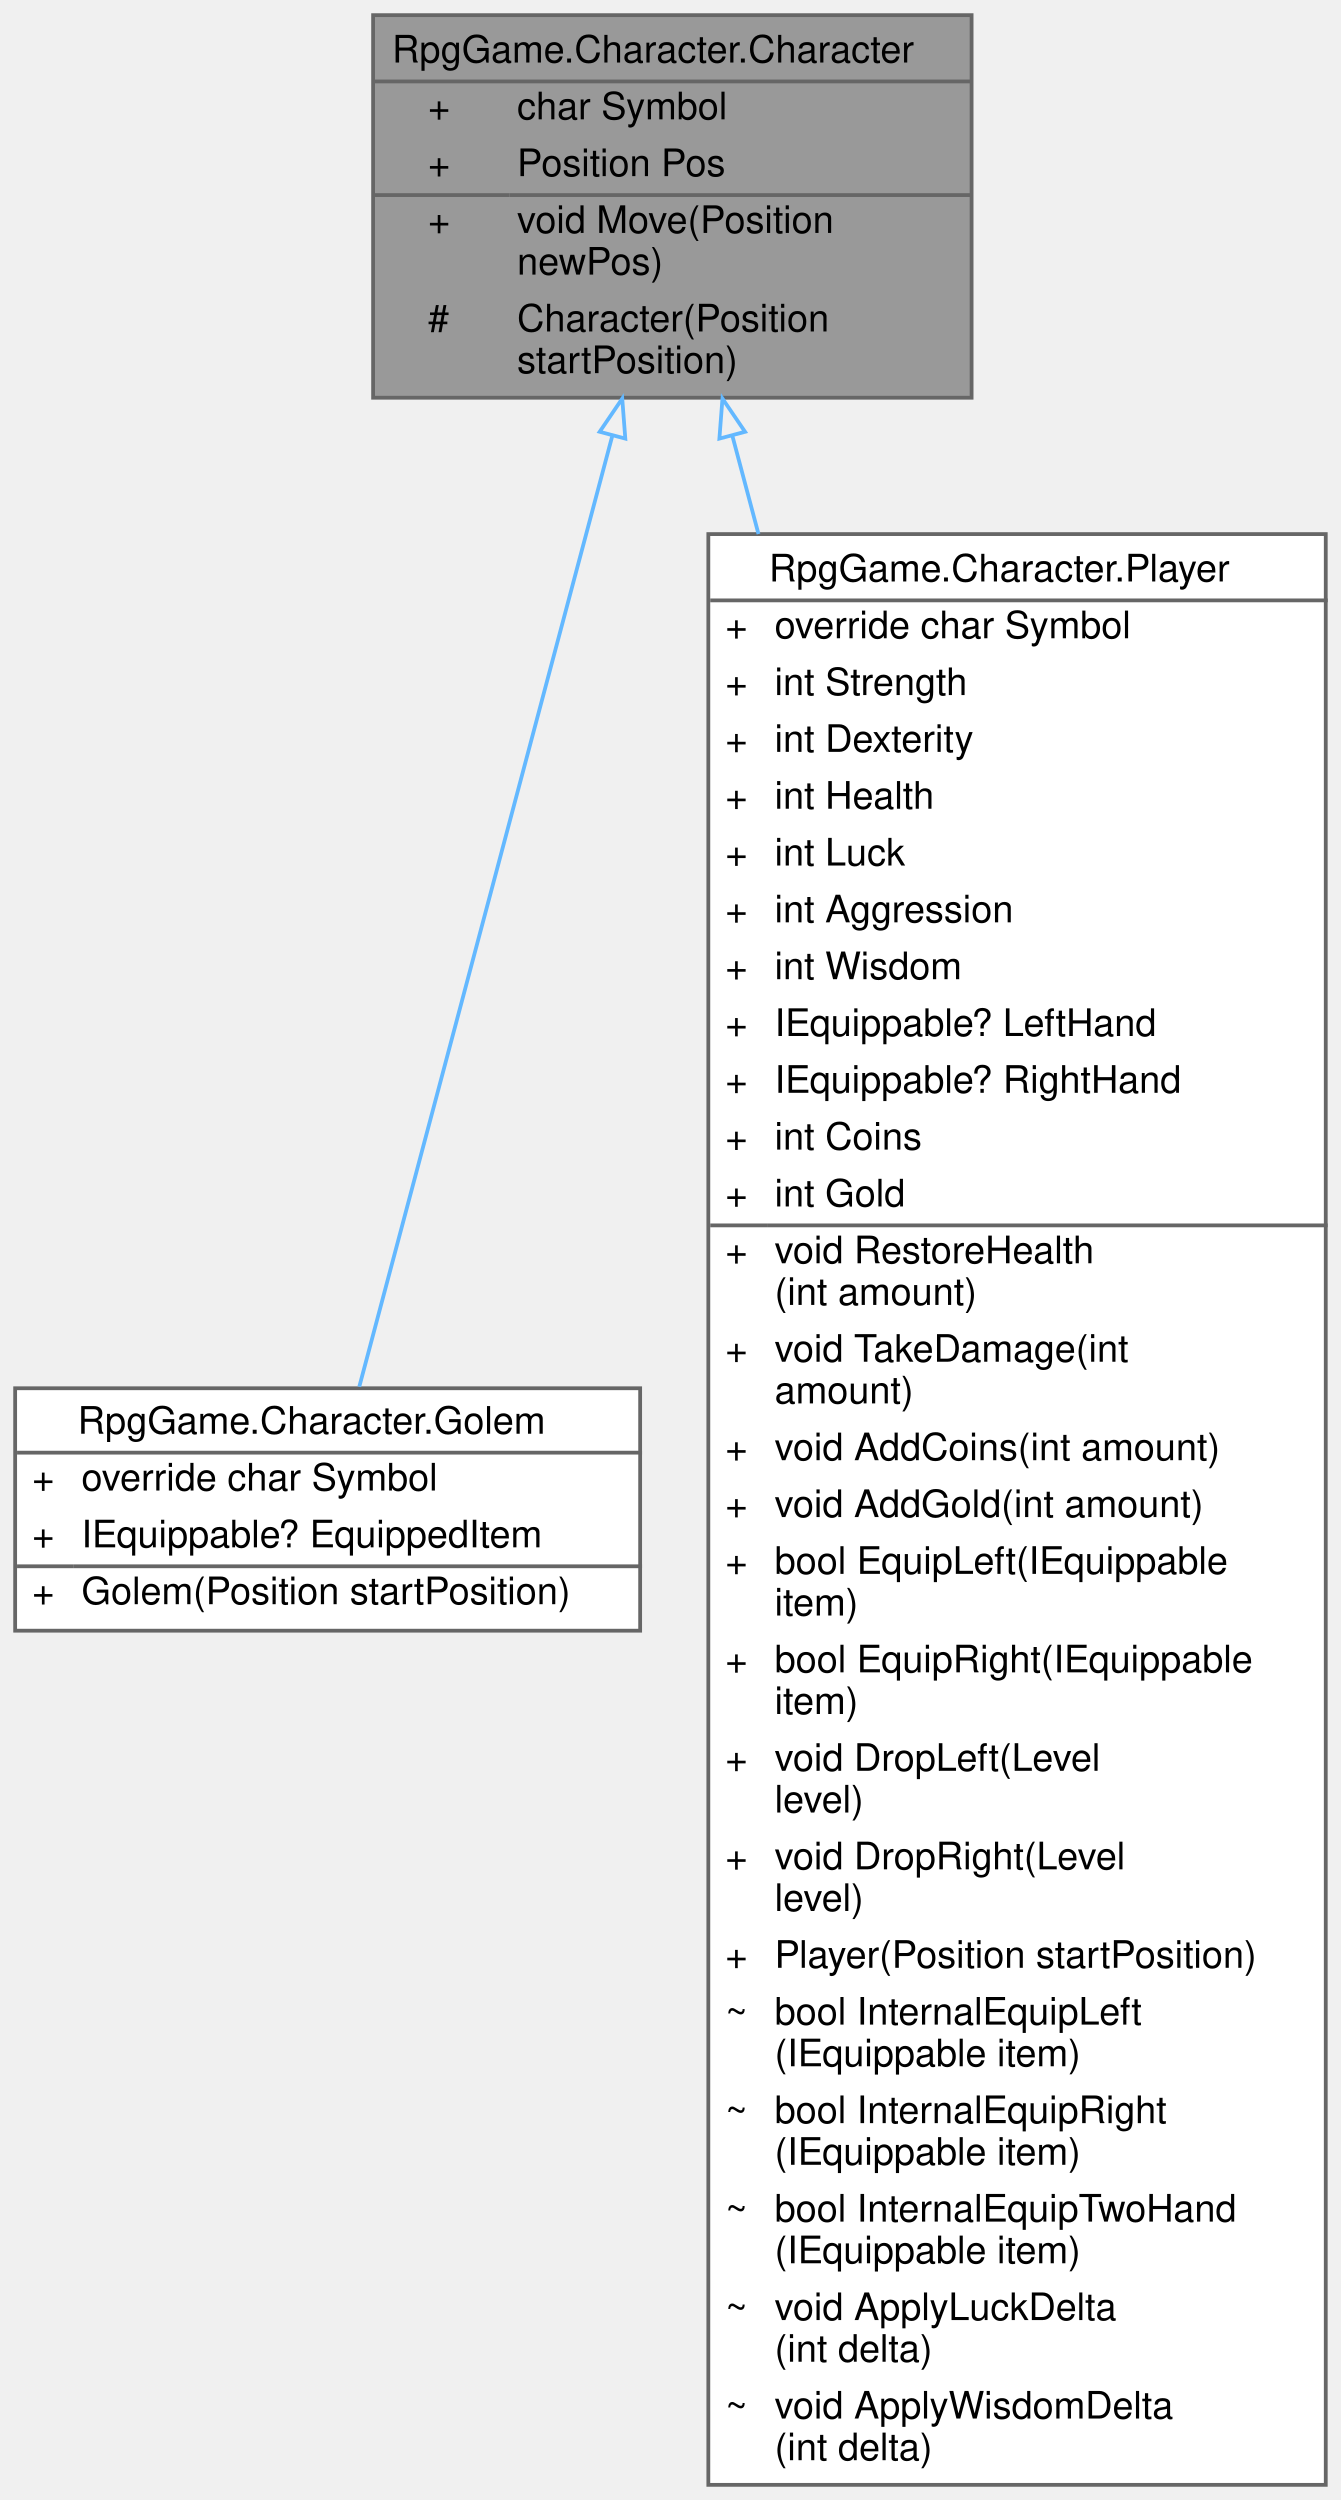
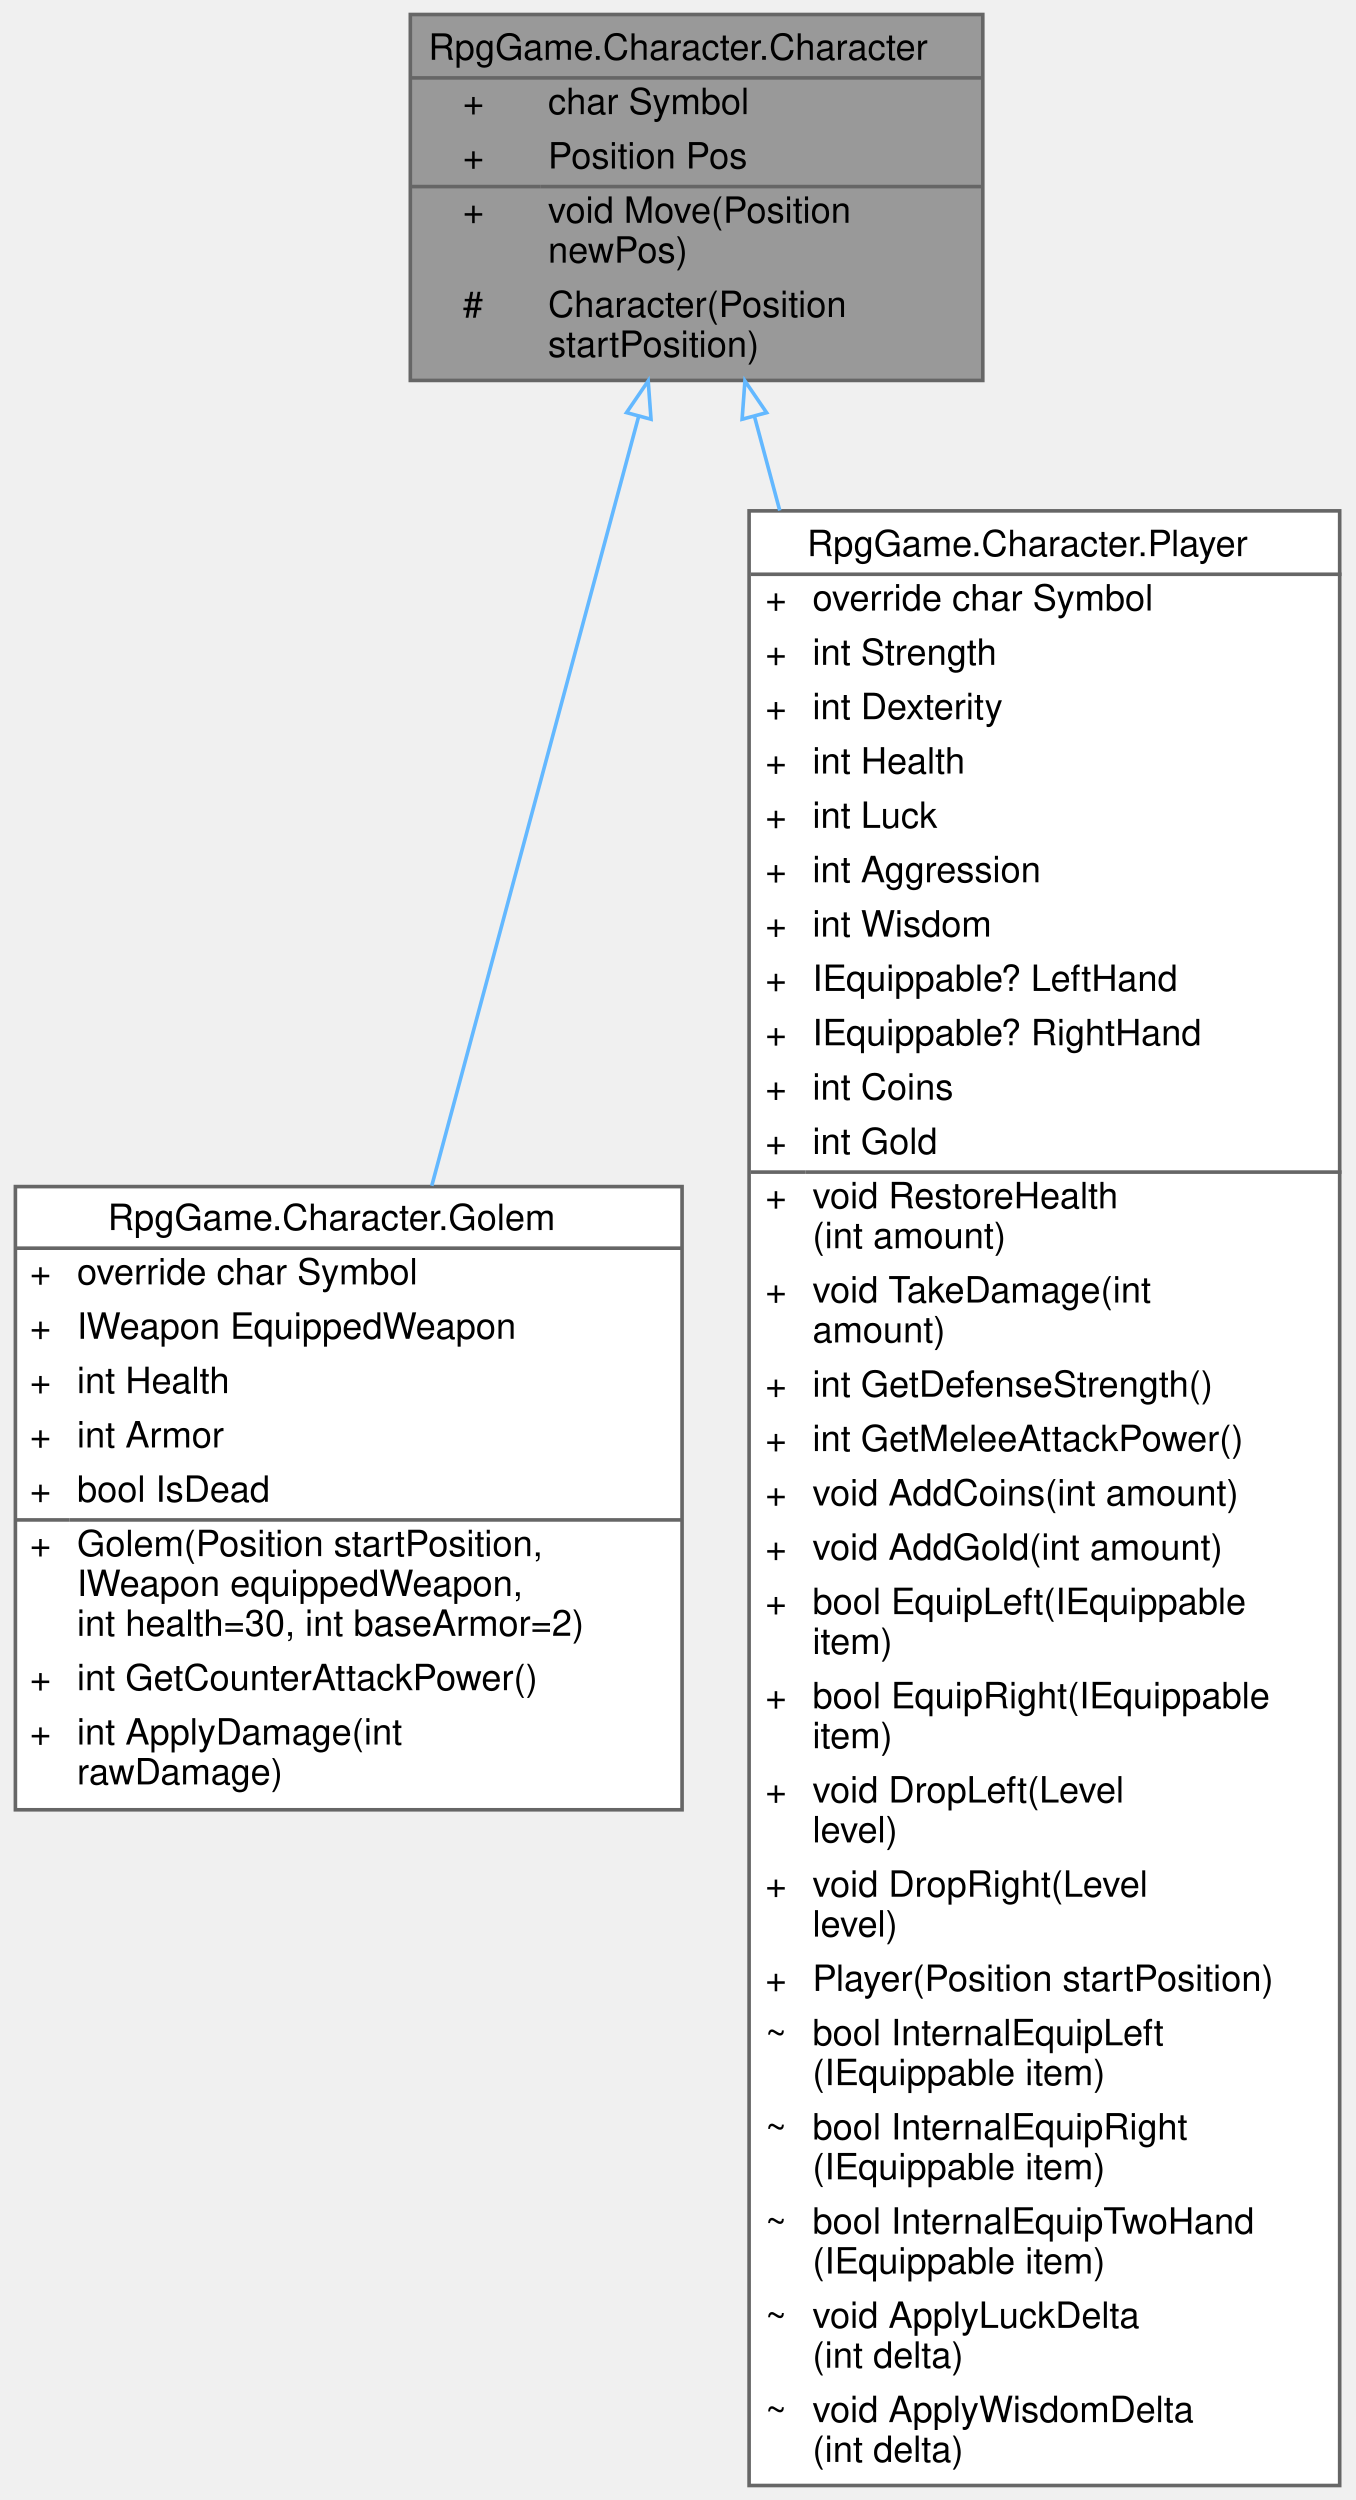
- <svg xmlns="http://www.w3.org/2000/svg" xmlns:xlink="http://www.w3.org/1999/xlink" width="354pt" height="660pt" viewBox="0.00 0.00 354.00 660.00">
-   <g id="graph0" class="graph" transform="scale(1 1) rotate(0) translate(4 656)">
+ <svg xmlns="http://www.w3.org/2000/svg" xmlns:xlink="http://www.w3.org/1999/xlink" width="374pt" height="690pt" viewBox="0.00 0.00 373.50 690.00">
+   <g id="graph0" class="graph" transform="scale(1 1) rotate(0) translate(4 686)">
    <g id="Node000001" class="node">
      <g id="a_Node000001">
        <a xlink:title="Base abstract class for both playable and non-playable characters.">
-           <polygon fill="#999999" stroke="transparent" points="252.5,-652 94.5,-652 94.5,-551 252.5,-551 252.5,-652" />
-           <text text-anchor="start" x="99.5" y="-639.5" font-family="Helvetica,sans-Serif" font-size="10.00">RpgGame.Character.Character</text>
-           <text text-anchor="start" x="109" y="-624.5" font-family="Helvetica,sans-Serif" font-size="10.00">+</text>
-           <text text-anchor="start" x="132.5" y="-624.5" font-family="Helvetica,sans-Serif" font-size="10.00">char Symbol</text>
-           <text text-anchor="start" x="109" y="-609.5" font-family="Helvetica,sans-Serif" font-size="10.00">+</text>
-           <text text-anchor="start" x="132.5" y="-609.5" font-family="Helvetica,sans-Serif" font-size="10.00">Position Pos</text>
-           <text text-anchor="start" x="109" y="-594.5" font-family="Helvetica,sans-Serif" font-size="10.00">+</text>
-           <text text-anchor="start" x="132.5" y="-594.5" font-family="Helvetica,sans-Serif" font-size="10.00">void Move(Position</text>
-           <text text-anchor="start" x="132.5" y="-583.5" font-family="Helvetica,sans-Serif" font-size="10.00"> newPos)</text>
-           <text text-anchor="start" x="109" y="-568.5" font-family="Helvetica,sans-Serif" font-size="10.00">#</text>
-           <text text-anchor="start" x="132.5" y="-568.5" font-family="Helvetica,sans-Serif" font-size="10.00">Character(Position</text>
-           <text text-anchor="start" x="132.5" y="-557.5" font-family="Helvetica,sans-Serif" font-size="10.00"> startPosition)</text>
-           <polygon fill="#666666" stroke="#666666" points="94.5,-634.5 94.5,-634.5 252.5,-634.5 252.5,-634.5 94.5,-634.5" />
-           <polygon fill="#666666" stroke="#666666" points="94.5,-604.5 94.5,-604.5 130.5,-604.5 130.5,-604.5 94.5,-604.5" />
-           <polygon fill="#666666" stroke="#666666" points="130.5,-604.5 130.5,-604.5 252.5,-604.5 252.5,-604.5 130.5,-604.5" />
-           <polygon fill="none" stroke="#666666" points="94.5,-551 94.5,-652 252.5,-652 252.5,-551 94.5,-551" />
+           <polygon fill="#999999" stroke="transparent" points="267,-682 109,-682 109,-581 267,-581 267,-682" />
+           <text text-anchor="start" x="114" y="-669.5" font-family="Helvetica,sans-Serif" font-size="10.00">RpgGame.Character.Character</text>
+           <text text-anchor="start" x="123.5" y="-654.5" font-family="Helvetica,sans-Serif" font-size="10.00">+</text>
+           <text text-anchor="start" x="147" y="-654.5" font-family="Helvetica,sans-Serif" font-size="10.00">char Symbol</text>
+           <text text-anchor="start" x="123.5" y="-639.5" font-family="Helvetica,sans-Serif" font-size="10.00">+</text>
+           <text text-anchor="start" x="147" y="-639.5" font-family="Helvetica,sans-Serif" font-size="10.00">Position Pos</text>
+           <text text-anchor="start" x="123.5" y="-624.5" font-family="Helvetica,sans-Serif" font-size="10.00">+</text>
+           <text text-anchor="start" x="147" y="-624.5" font-family="Helvetica,sans-Serif" font-size="10.00">void Move(Position</text>
+           <text text-anchor="start" x="147" y="-613.5" font-family="Helvetica,sans-Serif" font-size="10.00"> newPos)</text>
+           <text text-anchor="start" x="123.5" y="-598.5" font-family="Helvetica,sans-Serif" font-size="10.00">#</text>
+           <text text-anchor="start" x="147" y="-598.5" font-family="Helvetica,sans-Serif" font-size="10.00">Character(Position</text>
+           <text text-anchor="start" x="147" y="-587.5" font-family="Helvetica,sans-Serif" font-size="10.00"> startPosition)</text>
+           <polygon fill="#666666" stroke="#666666" points="109,-664.5 109,-664.5 267,-664.5 267,-664.5 109,-664.5" />
+           <polygon fill="#666666" stroke="#666666" points="109,-634.5 109,-634.5 145,-634.5 145,-634.5 109,-634.5" />
+           <polygon fill="#666666" stroke="#666666" points="145,-634.5 145,-634.5 267,-634.5 267,-634.5 145,-634.5" />
+           <polygon fill="none" stroke="#666666" points="109,-581 109,-682 267,-682 267,-581 109,-581" />
        </a>
      </g>
    </g>
    <g id="Node000002" class="node">
      <g id="a_Node000002">
-         <a xlink:href="classRpgGame_1_1Character_1_1Golem.html" target="_top" xlink:title="Represents a Golem character in the game. Golems are typically non-player characters (NPCs) that may ...">
-           <polygon fill="white" stroke="transparent" points="165,-289.5 0,-289.5 0,-225.5 165,-225.5 165,-289.5" />
-           <text text-anchor="start" x="16.5" y="-277.5" font-family="Helvetica,sans-Serif" font-size="10.00">RpgGame.Character.Golem</text>
-           <text text-anchor="start" x="4.5" y="-262.5" font-family="Helvetica,sans-Serif" font-size="10.00">+</text>
-           <text text-anchor="start" x="17.5" y="-262.5" font-family="Helvetica,sans-Serif" font-size="10.00">override char Symbol</text>
-           <text text-anchor="start" x="4.5" y="-247.5" font-family="Helvetica,sans-Serif" font-size="10.00">+</text>
-           <text text-anchor="start" x="17.5" y="-247.5" font-family="Helvetica,sans-Serif" font-size="10.00">IEquippable? EquippedItem</text>
-           <text text-anchor="start" x="4.5" y="-232.5" font-family="Helvetica,sans-Serif" font-size="10.00">+</text>
-           <text text-anchor="start" x="17.5" y="-232.5" font-family="Helvetica,sans-Serif" font-size="10.00">Golem(Position startPosition)</text>
-           <polygon fill="#666666" stroke="#666666" points="0.5,-272.5 0.5,-272.5 165.5,-272.5 165.5,-272.5 0.5,-272.5" />
-           <polygon fill="#666666" stroke="#666666" points="0.5,-242.5 0.5,-242.5 15.5,-242.5 15.5,-242.5 0.5,-242.5" />
-           <polygon fill="#666666" stroke="#666666" points="15.5,-242.5 15.5,-242.5 165.5,-242.5 165.5,-242.5 15.5,-242.5" />
-           <polygon fill="none" stroke="#666666" points="0,-225.5 0,-289.5 165,-289.5 165,-225.5 0,-225.5" />
+         <a xlink:href="classRpgGame_1_1Character_1_1Golem.html" target="_top" xlink:title="Represents a Golem enemy on the level. It carries a weapon that sets counter-attack damage and contri...">
+           <polygon fill="white" stroke="transparent" points="184,-358.5 0,-358.5 0,-186.5 184,-186.5 184,-358.5" />
+           <text text-anchor="start" x="25.5" y="-346.5" font-family="Helvetica,sans-Serif" font-size="10.00">RpgGame.Character.Golem</text>
+           <text text-anchor="start" x="4" y="-331.5" font-family="Helvetica,sans-Serif" font-size="10.00">+</text>
+           <text text-anchor="start" x="17" y="-331.5" font-family="Helvetica,sans-Serif" font-size="10.00">override char Symbol</text>
+           <text text-anchor="start" x="4" y="-316.5" font-family="Helvetica,sans-Serif" font-size="10.00">+</text>
+           <text text-anchor="start" x="17" y="-316.5" font-family="Helvetica,sans-Serif" font-size="10.00">IWeapon EquippedWeapon</text>
+           <text text-anchor="start" x="4" y="-301.5" font-family="Helvetica,sans-Serif" font-size="10.00">+</text>
+           <text text-anchor="start" x="17" y="-301.5" font-family="Helvetica,sans-Serif" font-size="10.00">int Health</text>
+           <text text-anchor="start" x="4" y="-286.5" font-family="Helvetica,sans-Serif" font-size="10.00">+</text>
+           <text text-anchor="start" x="17" y="-286.5" font-family="Helvetica,sans-Serif" font-size="10.00">int Armor</text>
+           <text text-anchor="start" x="4" y="-271.5" font-family="Helvetica,sans-Serif" font-size="10.00">+</text>
+           <text text-anchor="start" x="17" y="-271.5" font-family="Helvetica,sans-Serif" font-size="10.00">bool IsDead</text>
+           <text text-anchor="start" x="4" y="-256.5" font-family="Helvetica,sans-Serif" font-size="10.00">+</text>
+           <text text-anchor="start" x="17" y="-256.5" font-family="Helvetica,sans-Serif" font-size="10.00">Golem(Position startPosition,</text>
+           <text text-anchor="start" x="17" y="-245.5" font-family="Helvetica,sans-Serif" font-size="10.00"> IWeapon equippedWeapon,</text>
+           <text text-anchor="start" x="17" y="-234.5" font-family="Helvetica,sans-Serif" font-size="10.00"> int health=30, int baseArmor=2)</text>
+           <text text-anchor="start" x="4" y="-219.5" font-family="Helvetica,sans-Serif" font-size="10.00">+</text>
+           <text text-anchor="start" x="17" y="-219.5" font-family="Helvetica,sans-Serif" font-size="10.00">int GetCounterAttackPower()</text>
+           <text text-anchor="start" x="4" y="-204.5" font-family="Helvetica,sans-Serif" font-size="10.00">+</text>
+           <text text-anchor="start" x="17" y="-204.5" font-family="Helvetica,sans-Serif" font-size="10.00">int ApplyDamage(int</text>
+           <text text-anchor="start" x="17" y="-193.5" font-family="Helvetica,sans-Serif" font-size="10.00"> rawDamage)</text>
+           <polygon fill="#666666" stroke="#666666" points="0,-341.5 0,-341.5 184,-341.5 184,-341.5 0,-341.5" />
+           <polygon fill="#666666" stroke="#666666" points="0,-266.5 0,-266.5 15,-266.5 15,-266.5 0,-266.5" />
+           <polygon fill="#666666" stroke="#666666" points="15,-266.5 15,-266.5 184,-266.5 184,-266.5 15,-266.5" />
+           <polygon fill="none" stroke="#666666" points="0,-186.5 0,-358.5 184,-358.5 184,-186.5 0,-186.5" />
        </a>
      </g>
    </g>
    <g id="edge1_Node000001_Node000002" class="edge">
      <g id="a_edge1_Node000001_Node000002">
        <a xlink:title=" ">
-           <path fill="none" stroke="#63b8ff" d="M157.61,-540.79C138.17,-467.74 105.99,-346.78 90.85,-289.9" />
-           <polygon fill="none" stroke="#63b8ff" points="154.31,-542.01 160.27,-550.77 161.08,-540.21 154.31,-542.01" />
+           <path fill="none" stroke="#63b8ff" d="M172.03,-571.12C156.44,-513.12 132.54,-424.27 114.92,-358.73" />
+           <polygon fill="none" stroke="#63b8ff" points="168.67,-572.11 174.65,-580.86 175.43,-570.29 168.67,-572.11" />
        </a>
      </g>
    </g>
    <g id="Node000003" class="node">
      <g id="a_Node000003">
        <a xlink:href="classRpgGame_1_1Character_1_1Player.html" target="_top" xlink:title="Represents the player-controlled character in the game.">
-           <polygon fill="white" stroke="transparent" points="346,-515 183,-515 183,0 346,0 346,-515" />
-           <text text-anchor="start" x="199" y="-502.5" font-family="Helvetica,sans-Serif" font-size="10.00">RpgGame.Character.Player</text>
-           <text text-anchor="start" x="187.5" y="-487.5" font-family="Helvetica,sans-Serif" font-size="10.00">+</text>
-           <text text-anchor="start" x="200.5" y="-487.5" font-family="Helvetica,sans-Serif" font-size="10.00">override char Symbol</text>
-           <text text-anchor="start" x="187.5" y="-472.5" font-family="Helvetica,sans-Serif" font-size="10.00">+</text>
-           <text text-anchor="start" x="200.5" y="-472.5" font-family="Helvetica,sans-Serif" font-size="10.00">int Strength</text>
-           <text text-anchor="start" x="187.5" y="-457.5" font-family="Helvetica,sans-Serif" font-size="10.00">+</text>
-           <text text-anchor="start" x="200.5" y="-457.5" font-family="Helvetica,sans-Serif" font-size="10.00">int Dexterity</text>
-           <text text-anchor="start" x="187.5" y="-442.5" font-family="Helvetica,sans-Serif" font-size="10.00">+</text>
-           <text text-anchor="start" x="200.5" y="-442.5" font-family="Helvetica,sans-Serif" font-size="10.00">int Health</text>
-           <text text-anchor="start" x="187.5" y="-427.5" font-family="Helvetica,sans-Serif" font-size="10.00">+</text>
-           <text text-anchor="start" x="200.5" y="-427.5" font-family="Helvetica,sans-Serif" font-size="10.00">int Luck</text>
-           <text text-anchor="start" x="187.5" y="-412.5" font-family="Helvetica,sans-Serif" font-size="10.00">+</text>
-           <text text-anchor="start" x="200.5" y="-412.5" font-family="Helvetica,sans-Serif" font-size="10.00">int Aggression</text>
-           <text text-anchor="start" x="187.5" y="-397.5" font-family="Helvetica,sans-Serif" font-size="10.00">+</text>
-           <text text-anchor="start" x="200.5" y="-397.5" font-family="Helvetica,sans-Serif" font-size="10.00">int Wisdom</text>
-           <text text-anchor="start" x="187.5" y="-382.5" font-family="Helvetica,sans-Serif" font-size="10.00">+</text>
-           <text text-anchor="start" x="200.5" y="-382.5" font-family="Helvetica,sans-Serif" font-size="10.00">IEquippable? LeftHand</text>
-           <text text-anchor="start" x="187.5" y="-367.5" font-family="Helvetica,sans-Serif" font-size="10.00">+</text>
-           <text text-anchor="start" x="200.5" y="-367.5" font-family="Helvetica,sans-Serif" font-size="10.00">IEquippable? RightHand</text>
-           <text text-anchor="start" x="187.5" y="-352.5" font-family="Helvetica,sans-Serif" font-size="10.00">+</text>
-           <text text-anchor="start" x="200.5" y="-352.5" font-family="Helvetica,sans-Serif" font-size="10.00">int Coins</text>
-           <text text-anchor="start" x="187.5" y="-337.5" font-family="Helvetica,sans-Serif" font-size="10.00">+</text>
-           <text text-anchor="start" x="200.5" y="-337.5" font-family="Helvetica,sans-Serif" font-size="10.00">int Gold</text>
-           <text text-anchor="start" x="187.5" y="-322.5" font-family="Helvetica,sans-Serif" font-size="10.00">+</text>
-           <text text-anchor="start" x="200.5" y="-322.5" font-family="Helvetica,sans-Serif" font-size="10.00">void RestoreHealth</text>
-           <text text-anchor="start" x="200.5" y="-311.5" font-family="Helvetica,sans-Serif" font-size="10.00">(int amount)</text>
-           <text text-anchor="start" x="187.5" y="-296.5" font-family="Helvetica,sans-Serif" font-size="10.00">+</text>
-           <text text-anchor="start" x="200.5" y="-296.5" font-family="Helvetica,sans-Serif" font-size="10.00">void TakeDamage(int</text>
-           <text text-anchor="start" x="200.5" y="-285.5" font-family="Helvetica,sans-Serif" font-size="10.00"> amount)</text>
-           <text text-anchor="start" x="187.5" y="-270.5" font-family="Helvetica,sans-Serif" font-size="10.00">+</text>
-           <text text-anchor="start" x="200.5" y="-270.5" font-family="Helvetica,sans-Serif" font-size="10.00">void AddCoins(int amount)</text>
-           <text text-anchor="start" x="187.5" y="-255.5" font-family="Helvetica,sans-Serif" font-size="10.00">+</text>
-           <text text-anchor="start" x="200.5" y="-255.5" font-family="Helvetica,sans-Serif" font-size="10.00">void AddGold(int amount)</text>
-           <text text-anchor="start" x="187.5" y="-240.5" font-family="Helvetica,sans-Serif" font-size="10.00">+</text>
-           <text text-anchor="start" x="200.5" y="-240.5" font-family="Helvetica,sans-Serif" font-size="10.00">bool EquipLeft(IEquippable</text>
-           <text text-anchor="start" x="200.5" y="-229.5" font-family="Helvetica,sans-Serif" font-size="10.00"> item)</text>
-           <text text-anchor="start" x="187.5" y="-214.5" font-family="Helvetica,sans-Serif" font-size="10.00">+</text>
-           <text text-anchor="start" x="200.5" y="-214.5" font-family="Helvetica,sans-Serif" font-size="10.00">bool EquipRight(IEquippable</text>
-           <text text-anchor="start" x="200.5" y="-203.5" font-family="Helvetica,sans-Serif" font-size="10.00"> item)</text>
-           <text text-anchor="start" x="187.5" y="-188.5" font-family="Helvetica,sans-Serif" font-size="10.00">+</text>
-           <text text-anchor="start" x="200.5" y="-188.5" font-family="Helvetica,sans-Serif" font-size="10.00">void DropLeft(Level</text>
-           <text text-anchor="start" x="200.5" y="-177.5" font-family="Helvetica,sans-Serif" font-size="10.00"> level)</text>
-           <text text-anchor="start" x="187.5" y="-162.5" font-family="Helvetica,sans-Serif" font-size="10.00">+</text>
-           <text text-anchor="start" x="200.5" y="-162.5" font-family="Helvetica,sans-Serif" font-size="10.00">void DropRight(Level</text>
-           <text text-anchor="start" x="200.5" y="-151.5" font-family="Helvetica,sans-Serif" font-size="10.00"> level)</text>
-           <text text-anchor="start" x="187.5" y="-136.5" font-family="Helvetica,sans-Serif" font-size="10.00">+</text>
-           <text text-anchor="start" x="200.5" y="-136.5" font-family="Helvetica,sans-Serif" font-size="10.00">Player(Position startPosition)</text>
-           <text text-anchor="start" x="187.5" y="-121.5" font-family="Helvetica,sans-Serif" font-size="10.00">~</text>
-           <text text-anchor="start" x="200.5" y="-121.5" font-family="Helvetica,sans-Serif" font-size="10.00">bool InternalEquipLeft</text>
-           <text text-anchor="start" x="200.5" y="-110.5" font-family="Helvetica,sans-Serif" font-size="10.00">(IEquippable item)</text>
-           <text text-anchor="start" x="187.5" y="-95.5" font-family="Helvetica,sans-Serif" font-size="10.00">~</text>
-           <text text-anchor="start" x="200.5" y="-95.5" font-family="Helvetica,sans-Serif" font-size="10.00">bool InternalEquipRight</text>
-           <text text-anchor="start" x="200.5" y="-84.5" font-family="Helvetica,sans-Serif" font-size="10.00">(IEquippable item)</text>
-           <text text-anchor="start" x="187.5" y="-69.5" font-family="Helvetica,sans-Serif" font-size="10.00">~</text>
-           <text text-anchor="start" x="200.5" y="-69.5" font-family="Helvetica,sans-Serif" font-size="10.00">bool InternalEquipTwoHand</text>
-           <text text-anchor="start" x="200.5" y="-58.5" font-family="Helvetica,sans-Serif" font-size="10.00">(IEquippable item)</text>
-           <text text-anchor="start" x="187.5" y="-43.5" font-family="Helvetica,sans-Serif" font-size="10.00">~</text>
-           <text text-anchor="start" x="200.5" y="-43.5" font-family="Helvetica,sans-Serif" font-size="10.00">void ApplyLuckDelta</text>
-           <text text-anchor="start" x="200.5" y="-32.5" font-family="Helvetica,sans-Serif" font-size="10.00">(int delta)</text>
-           <text text-anchor="start" x="187.5" y="-17.5" font-family="Helvetica,sans-Serif" font-size="10.00">~</text>
-           <text text-anchor="start" x="200.5" y="-17.5" font-family="Helvetica,sans-Serif" font-size="10.00">void ApplyWisdomDelta</text>
-           <text text-anchor="start" x="200.5" y="-6.5" font-family="Helvetica,sans-Serif" font-size="10.00">(int delta)</text>
-           <polygon fill="#666666" stroke="#666666" points="183.5,-497.5 183.5,-497.5 346.5,-497.5 346.5,-497.5 183.5,-497.5" />
-           <polygon fill="#666666" stroke="#666666" points="183.5,-332.5 183.5,-332.5 198.5,-332.5 198.5,-332.5 183.5,-332.5" />
-           <polygon fill="#666666" stroke="#666666" points="198.5,-332.5 198.5,-332.5 346.5,-332.5 346.5,-332.5 198.5,-332.5" />
-           <polygon fill="none" stroke="#666666" points="183,0 183,-515 346,-515 346,0 183,0" />
+           <polygon fill="white" stroke="transparent" points="365.5,-545 202.5,-545 202.5,0 365.5,0 365.5,-545" />
+           <text text-anchor="start" x="218.5" y="-532.5" font-family="Helvetica,sans-Serif" font-size="10.00">RpgGame.Character.Player</text>
+           <text text-anchor="start" x="207" y="-517.5" font-family="Helvetica,sans-Serif" font-size="10.00">+</text>
+           <text text-anchor="start" x="220" y="-517.5" font-family="Helvetica,sans-Serif" font-size="10.00">override char Symbol</text>
+           <text text-anchor="start" x="207" y="-502.5" font-family="Helvetica,sans-Serif" font-size="10.00">+</text>
+           <text text-anchor="start" x="220" y="-502.5" font-family="Helvetica,sans-Serif" font-size="10.00">int Strength</text>
+           <text text-anchor="start" x="207" y="-487.5" font-family="Helvetica,sans-Serif" font-size="10.00">+</text>
+           <text text-anchor="start" x="220" y="-487.5" font-family="Helvetica,sans-Serif" font-size="10.00">int Dexterity</text>
+           <text text-anchor="start" x="207" y="-472.5" font-family="Helvetica,sans-Serif" font-size="10.00">+</text>
+           <text text-anchor="start" x="220" y="-472.5" font-family="Helvetica,sans-Serif" font-size="10.00">int Health</text>
+           <text text-anchor="start" x="207" y="-457.5" font-family="Helvetica,sans-Serif" font-size="10.00">+</text>
+           <text text-anchor="start" x="220" y="-457.5" font-family="Helvetica,sans-Serif" font-size="10.00">int Luck</text>
+           <text text-anchor="start" x="207" y="-442.5" font-family="Helvetica,sans-Serif" font-size="10.00">+</text>
+           <text text-anchor="start" x="220" y="-442.5" font-family="Helvetica,sans-Serif" font-size="10.00">int Aggression</text>
+           <text text-anchor="start" x="207" y="-427.5" font-family="Helvetica,sans-Serif" font-size="10.00">+</text>
+           <text text-anchor="start" x="220" y="-427.5" font-family="Helvetica,sans-Serif" font-size="10.00">int Wisdom</text>
+           <text text-anchor="start" x="207" y="-412.5" font-family="Helvetica,sans-Serif" font-size="10.00">+</text>
+           <text text-anchor="start" x="220" y="-412.5" font-family="Helvetica,sans-Serif" font-size="10.00">IEquippable? LeftHand</text>
+           <text text-anchor="start" x="207" y="-397.5" font-family="Helvetica,sans-Serif" font-size="10.00">+</text>
+           <text text-anchor="start" x="220" y="-397.5" font-family="Helvetica,sans-Serif" font-size="10.00">IEquippable? RightHand</text>
+           <text text-anchor="start" x="207" y="-382.5" font-family="Helvetica,sans-Serif" font-size="10.00">+</text>
+           <text text-anchor="start" x="220" y="-382.5" font-family="Helvetica,sans-Serif" font-size="10.00">int Coins</text>
+           <text text-anchor="start" x="207" y="-367.5" font-family="Helvetica,sans-Serif" font-size="10.00">+</text>
+           <text text-anchor="start" x="220" y="-367.5" font-family="Helvetica,sans-Serif" font-size="10.00">int Gold</text>
+           <text text-anchor="start" x="207" y="-352.5" font-family="Helvetica,sans-Serif" font-size="10.00">+</text>
+           <text text-anchor="start" x="220" y="-352.5" font-family="Helvetica,sans-Serif" font-size="10.00">void RestoreHealth</text>
+           <text text-anchor="start" x="220" y="-341.5" font-family="Helvetica,sans-Serif" font-size="10.00">(int amount)</text>
+           <text text-anchor="start" x="207" y="-326.5" font-family="Helvetica,sans-Serif" font-size="10.00">+</text>
+           <text text-anchor="start" x="220" y="-326.5" font-family="Helvetica,sans-Serif" font-size="10.00">void TakeDamage(int</text>
+           <text text-anchor="start" x="220" y="-315.5" font-family="Helvetica,sans-Serif" font-size="10.00"> amount)</text>
+           <text text-anchor="start" x="207" y="-300.5" font-family="Helvetica,sans-Serif" font-size="10.00">+</text>
+           <text text-anchor="start" x="220" y="-300.5" font-family="Helvetica,sans-Serif" font-size="10.00">int GetDefenseStrength()</text>
+           <text text-anchor="start" x="207" y="-285.5" font-family="Helvetica,sans-Serif" font-size="10.00">+</text>
+           <text text-anchor="start" x="220" y="-285.5" font-family="Helvetica,sans-Serif" font-size="10.00">int GetMeleeAttackPower()</text>
+           <text text-anchor="start" x="207" y="-270.5" font-family="Helvetica,sans-Serif" font-size="10.00">+</text>
+           <text text-anchor="start" x="220" y="-270.5" font-family="Helvetica,sans-Serif" font-size="10.00">void AddCoins(int amount)</text>
+           <text text-anchor="start" x="207" y="-255.5" font-family="Helvetica,sans-Serif" font-size="10.00">+</text>
+           <text text-anchor="start" x="220" y="-255.5" font-family="Helvetica,sans-Serif" font-size="10.00">void AddGold(int amount)</text>
+           <text text-anchor="start" x="207" y="-240.5" font-family="Helvetica,sans-Serif" font-size="10.00">+</text>
+           <text text-anchor="start" x="220" y="-240.5" font-family="Helvetica,sans-Serif" font-size="10.00">bool EquipLeft(IEquippable</text>
+           <text text-anchor="start" x="220" y="-229.5" font-family="Helvetica,sans-Serif" font-size="10.00"> item)</text>
+           <text text-anchor="start" x="207" y="-214.5" font-family="Helvetica,sans-Serif" font-size="10.00">+</text>
+           <text text-anchor="start" x="220" y="-214.5" font-family="Helvetica,sans-Serif" font-size="10.00">bool EquipRight(IEquippable</text>
+           <text text-anchor="start" x="220" y="-203.5" font-family="Helvetica,sans-Serif" font-size="10.00"> item)</text>
+           <text text-anchor="start" x="207" y="-188.5" font-family="Helvetica,sans-Serif" font-size="10.00">+</text>
+           <text text-anchor="start" x="220" y="-188.5" font-family="Helvetica,sans-Serif" font-size="10.00">void DropLeft(Level</text>
+           <text text-anchor="start" x="220" y="-177.5" font-family="Helvetica,sans-Serif" font-size="10.00"> level)</text>
+           <text text-anchor="start" x="207" y="-162.5" font-family="Helvetica,sans-Serif" font-size="10.00">+</text>
+           <text text-anchor="start" x="220" y="-162.5" font-family="Helvetica,sans-Serif" font-size="10.00">void DropRight(Level</text>
+           <text text-anchor="start" x="220" y="-151.5" font-family="Helvetica,sans-Serif" font-size="10.00"> level)</text>
+           <text text-anchor="start" x="207" y="-136.5" font-family="Helvetica,sans-Serif" font-size="10.00">+</text>
+           <text text-anchor="start" x="220" y="-136.5" font-family="Helvetica,sans-Serif" font-size="10.00">Player(Position startPosition)</text>
+           <text text-anchor="start" x="207" y="-121.5" font-family="Helvetica,sans-Serif" font-size="10.00">~</text>
+           <text text-anchor="start" x="220" y="-121.5" font-family="Helvetica,sans-Serif" font-size="10.00">bool InternalEquipLeft</text>
+           <text text-anchor="start" x="220" y="-110.5" font-family="Helvetica,sans-Serif" font-size="10.00">(IEquippable item)</text>
+           <text text-anchor="start" x="207" y="-95.5" font-family="Helvetica,sans-Serif" font-size="10.00">~</text>
+           <text text-anchor="start" x="220" y="-95.5" font-family="Helvetica,sans-Serif" font-size="10.00">bool InternalEquipRight</text>
+           <text text-anchor="start" x="220" y="-84.5" font-family="Helvetica,sans-Serif" font-size="10.00">(IEquippable item)</text>
+           <text text-anchor="start" x="207" y="-69.5" font-family="Helvetica,sans-Serif" font-size="10.00">~</text>
+           <text text-anchor="start" x="220" y="-69.5" font-family="Helvetica,sans-Serif" font-size="10.00">bool InternalEquipTwoHand</text>
+           <text text-anchor="start" x="220" y="-58.5" font-family="Helvetica,sans-Serif" font-size="10.00">(IEquippable item)</text>
+           <text text-anchor="start" x="207" y="-43.5" font-family="Helvetica,sans-Serif" font-size="10.00">~</text>
+           <text text-anchor="start" x="220" y="-43.5" font-family="Helvetica,sans-Serif" font-size="10.00">void ApplyLuckDelta</text>
+           <text text-anchor="start" x="220" y="-32.5" font-family="Helvetica,sans-Serif" font-size="10.00">(int delta)</text>
+           <text text-anchor="start" x="207" y="-17.5" font-family="Helvetica,sans-Serif" font-size="10.00">~</text>
+           <text text-anchor="start" x="220" y="-17.5" font-family="Helvetica,sans-Serif" font-size="10.00">void ApplyWisdomDelta</text>
+           <text text-anchor="start" x="220" y="-6.5" font-family="Helvetica,sans-Serif" font-size="10.00">(int delta)</text>
+           <polygon fill="#666666" stroke="#666666" points="203,-527.5 203,-527.5 366,-527.5 366,-527.5 203,-527.5" />
+           <polygon fill="#666666" stroke="#666666" points="203,-362.5 203,-362.5 218,-362.5 218,-362.5 203,-362.5" />
+           <polygon fill="#666666" stroke="#666666" points="218,-362.5 218,-362.5 366,-362.5 366,-362.5 218,-362.5" />
+           <polygon fill="none" stroke="#666666" points="202.5,0 202.5,-545 365.5,-545 365.5,0 202.5,0" />
        </a>
      </g>
    </g>
    <g id="edge2_Node000001_Node000003" class="edge">
      <g id="a_edge2_Node000001_Node000003">
        <a xlink:title=" ">
-           <path fill="none" stroke="#63b8ff" d="M189.37,-540.86C191.52,-532.79 193.82,-524.12 196.24,-515.02" />
-           <polygon fill="none" stroke="#63b8ff" points="185.92,-540.21 186.73,-550.77 192.69,-542.01 185.92,-540.21" />
+           <path fill="none" stroke="#63b8ff" d="M204.01,-570.96C206.18,-562.89 208.51,-554.22 210.96,-545.1" />
+           <polygon fill="none" stroke="#63b8ff" points="200.57,-570.29 201.35,-580.86 207.33,-572.11 200.57,-570.29" />
        </a>
      </g>
    </g>
  </g>
</svg>
